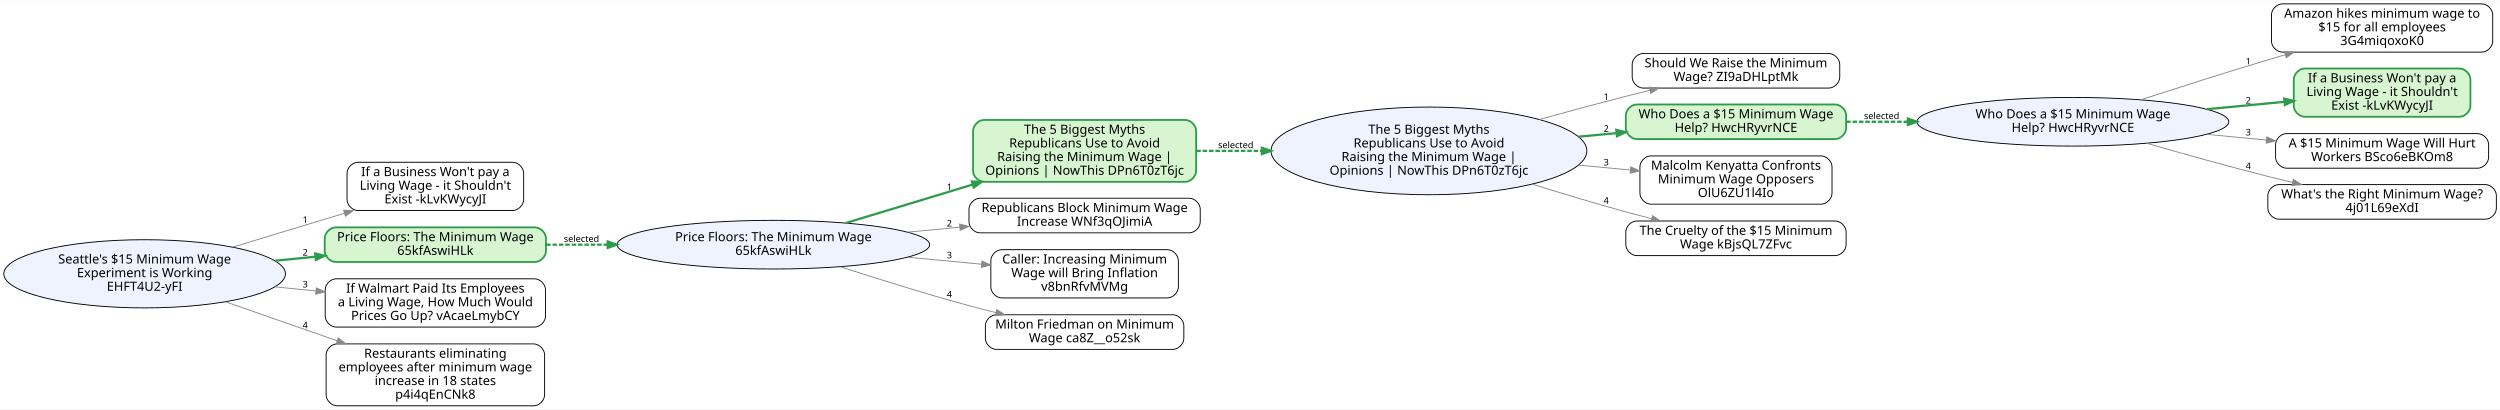
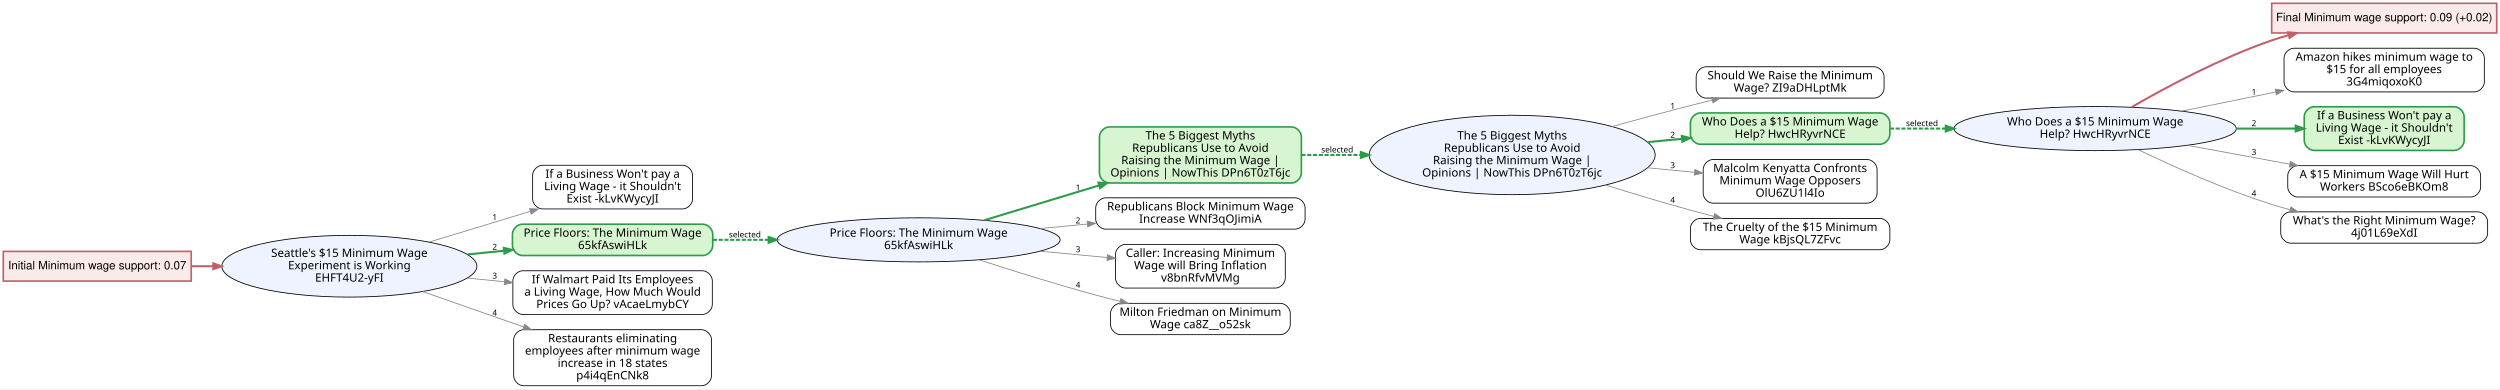
- <svg xmlns="http://www.w3.org/2000/svg" width="2746pt" height="450pt" viewBox="0.00 0.00 2746.09 449.50">
-   <g id="graph0" class="graph" transform="scale(1 1) rotate(0) translate(4 445.5)">
-     <polygon fill="white" stroke="transparent" points="-4,4 -4,-445.5 2742.09,-445.5 2742.09,4 -4,4" />
+ <svg xmlns="http://www.w3.org/2000/svg" width="3033pt" height="472pt" viewBox="0.00 0.00 3033.09 472.00">
+   <g id="graph0" class="graph" transform="scale(1 1) rotate(0) translate(4 468)">
+     <polygon fill="white" stroke="transparent" points="-4,4 -4,-468 3029.09,-468 3029.09,4 -4,4" />
    <g id="node1" class="node">
-       <ellipse fill="#eef3ff" stroke="black" cx="154.86" cy="-145" rx="154.71" ry="37.45" />
-       <text text-anchor="middle" x="154.86" y="-156.3" font-family="Times-Roman" font-size="14.00">Seattle's $15 Minimum Wage</text>
-       <text text-anchor="middle" x="154.86" y="-141.3" font-family="Times-Roman" font-size="14.00">Experiment is Working</text>
-       <text text-anchor="middle" x="154.86" y="-126.3" font-family="Times-Roman" font-size="14.00">EHFT4U2-yFI</text>
+       <polygon fill="#fbeaea" stroke="#bf616a" stroke-width="2" points="228,-163 0,-163 0,-127 228,-127 228,-163" />
+       <text text-anchor="middle" x="114" y="-141.3" font-family="Helvetica" font-size="14.00">Initial Minimum wage support: 0.07</text>
+     </g>
+     <g id="node3" class="node">
+       <ellipse fill="#eef3ff" stroke="black" cx="419.86" cy="-145" rx="154.71" ry="37.45" />
+       <text text-anchor="middle" x="419.86" y="-156.3" font-family="Times-Roman" font-size="14.00">Seattle's $15 Minimum Wage</text>
+       <text text-anchor="middle" x="419.86" y="-141.3" font-family="Times-Roman" font-size="14.00">Experiment is Working</text>
+       <text text-anchor="middle" x="419.86" y="-126.3" font-family="Times-Roman" font-size="14.00">EHFT4U2-yFI</text>
+     </g>
+     <g id="edge20" class="edge">
+       <path fill="none" stroke="#bf616a" stroke-width="2.5" d="M228.14,-145C236.85,-145 245.74,-145 254.68,-145" />
+       <polygon fill="#bf616a" stroke="#bf616a" stroke-width="2.5" points="254.79,-148.5 264.79,-145 254.79,-141.5 254.79,-148.5" />
    </g>
    <g id="node2" class="node">
-       <path fill="#ffffff" stroke="black" d="M559.21,-267.5C559.21,-267.5 389.21,-267.5 389.21,-267.5 383.21,-267.5 377.21,-261.5 377.21,-255.5 377.21,-255.5 377.21,-226.5 377.21,-226.5 377.21,-220.5 383.21,-214.5 389.21,-214.5 389.21,-214.5 559.21,-214.5 559.21,-214.5 565.21,-214.5 571.21,-220.5 571.21,-226.5 571.21,-226.5 571.21,-255.5 571.21,-255.5 571.21,-261.5 565.21,-267.5 559.21,-267.5" />
-       <text text-anchor="middle" x="474.21" y="-252.3" font-family="Times-Roman" font-size="14.00">If a Business Won't pay a</text>
-       <text text-anchor="middle" x="474.21" y="-237.3" font-family="Times-Roman" font-size="14.00">Living Wage - it Shouldn't</text>
-       <text text-anchor="middle" x="474.21" y="-222.3" font-family="Times-Roman" font-size="14.00">Exist -kLvKWycyJI</text>
+       <polygon fill="#fbeaea" stroke="#bf616a" stroke-width="2" points="3025.09,-464 2752.09,-464 2752.09,-428 3025.09,-428 3025.09,-464" />
+       <text text-anchor="middle" x="2888.59" y="-442.3" font-family="Helvetica" font-size="14.00">Final Minimum wage support: 0.09 (+0.02)</text>
+     </g>
+     <g id="node4" class="node">
+       <path fill="#ffffff" stroke="black" d="M824.21,-267.5C824.21,-267.5 654.21,-267.5 654.21,-267.5 648.21,-267.5 642.21,-261.5 642.21,-255.5 642.21,-255.5 642.21,-226.5 642.21,-226.5 642.21,-220.5 648.21,-214.5 654.21,-214.5 654.21,-214.5 824.21,-214.5 824.21,-214.5 830.21,-214.5 836.21,-220.5 836.21,-226.5 836.21,-226.5 836.21,-255.5 836.21,-255.5 836.21,-261.5 830.21,-267.5 824.21,-267.5" />
+       <text text-anchor="middle" x="739.21" y="-252.3" font-family="Times-Roman" font-size="14.00">If a Business Won't pay a</text>
+       <text text-anchor="middle" x="739.21" y="-237.3" font-family="Times-Roman" font-size="14.00">Living Wage - it Shouldn't</text>
+       <text text-anchor="middle" x="739.21" y="-222.3" font-family="Times-Roman" font-size="14.00">Exist -kLvKWycyJI</text>
    </g>
    <g id="edge1" class="edge">
-       <path fill="none" stroke="#888888" d="M251.95,-174.4C283.98,-184.18 319.88,-195.09 352.71,-205 359.68,-207.1 366.88,-209.27 374.13,-211.45" />
-       <polygon fill="#888888" stroke="#888888" points="373.45,-214.9 384.03,-214.42 375.46,-208.19 373.45,-214.9" />
-       <text text-anchor="middle" x="331.21" y="-201" font-family="Times-Roman" font-size="10.00">1</text>
-     </g>
-     <g id="node3" class="node">
-       <path fill="#d7f5d0" stroke="#2d9c4a" stroke-width="2" d="M583.71,-196C583.71,-196 364.71,-196 364.71,-196 358.71,-196 352.71,-190 352.71,-184 352.71,-184 352.71,-170 352.71,-170 352.71,-164 358.71,-158 364.71,-158 364.71,-158 583.71,-158 583.71,-158 589.71,-158 595.71,-164 595.71,-170 595.71,-170 595.71,-184 595.71,-184 595.71,-190 589.71,-196 583.71,-196" />
-       <text text-anchor="middle" x="474.21" y="-180.8" font-family="Times-Roman" font-size="14.00">Price Floors: The Minimum Wage</text>
-       <text text-anchor="middle" x="474.21" y="-165.8" font-family="Times-Roman" font-size="14.00">65kfAswiHLk</text>
+       <path fill="none" stroke="#888888" d="M516.95,-174.4C548.98,-184.18 584.88,-195.09 617.71,-205 624.68,-207.1 631.88,-209.27 639.13,-211.45" />
+       <polygon fill="#888888" stroke="#888888" points="638.45,-214.9 649.03,-214.42 640.46,-208.19 638.45,-214.9" />
+       <text text-anchor="middle" x="596.21" y="-201" font-family="Times-Roman" font-size="10.00">1</text>
+     </g>
+     <g id="node5" class="node">
+       <path fill="#d7f5d0" stroke="#2d9c4a" stroke-width="2" d="M848.71,-196C848.71,-196 629.71,-196 629.71,-196 623.71,-196 617.71,-190 617.71,-184 617.71,-184 617.71,-170 617.71,-170 617.71,-164 623.71,-158 629.71,-158 629.71,-158 848.71,-158 848.71,-158 854.71,-158 860.71,-164 860.71,-170 860.71,-170 860.71,-184 860.71,-184 860.71,-190 854.71,-196 848.71,-196" />
+       <text text-anchor="middle" x="739.21" y="-180.8" font-family="Times-Roman" font-size="14.00">Price Floors: The Minimum Wage</text>
+       <text text-anchor="middle" x="739.21" y="-165.8" font-family="Times-Roman" font-size="14.00">65kfAswiHLk</text>
    </g>
    <g id="edge2" class="edge">
-       <path fill="none" stroke="#2d9c4a" stroke-width="2.5" d="M298.29,-159.36C313.02,-160.85 327.93,-162.35 342.52,-163.82" />
-       <polygon fill="#2d9c4a" stroke="#2d9c4a" stroke-width="2.5" points="342.26,-167.31 352.56,-164.83 342.97,-160.35 342.26,-167.31" />
-       <text text-anchor="middle" x="331.21" y="-165" font-family="Times-Roman" font-size="10.00">2</text>
-     </g>
-     <g id="node4" class="node">
-       <path fill="#ffffff" stroke="black" d="M583.21,-139.5C583.21,-139.5 365.21,-139.5 365.21,-139.5 359.21,-139.5 353.21,-133.5 353.21,-127.5 353.21,-127.5 353.21,-98.5 353.21,-98.5 353.21,-92.5 359.21,-86.5 365.21,-86.5 365.21,-86.5 583.21,-86.5 583.21,-86.5 589.21,-86.5 595.21,-92.5 595.21,-98.5 595.21,-98.5 595.21,-127.5 595.21,-127.5 595.21,-133.5 589.21,-139.5 583.21,-139.5" />
-       <text text-anchor="middle" x="474.21" y="-124.3" font-family="Times-Roman" font-size="14.00">If Walmart Paid Its Employees</text>
-       <text text-anchor="middle" x="474.21" y="-109.3" font-family="Times-Roman" font-size="14.00">a Living Wage, How Much Would</text>
-       <text text-anchor="middle" x="474.21" y="-94.3" font-family="Times-Roman" font-size="14.00">Prices Go Up? vAcaeLmybCY</text>
+       <path fill="none" stroke="#2d9c4a" stroke-width="2.5" d="M563.29,-159.36C578.02,-160.85 592.93,-162.35 607.52,-163.82" />
+       <polygon fill="#2d9c4a" stroke="#2d9c4a" stroke-width="2.5" points="607.26,-167.31 617.56,-164.83 607.97,-160.35 607.26,-167.31" />
+       <text text-anchor="middle" x="596.21" y="-165" font-family="Times-Roman" font-size="10.00">2</text>
+     </g>
+     <g id="node6" class="node">
+       <path fill="#ffffff" stroke="black" d="M848.21,-139.5C848.21,-139.5 630.21,-139.5 630.21,-139.5 624.21,-139.5 618.21,-133.5 618.21,-127.5 618.21,-127.5 618.21,-98.5 618.21,-98.5 618.21,-92.5 624.21,-86.5 630.21,-86.5 630.21,-86.5 848.21,-86.5 848.21,-86.5 854.21,-86.5 860.21,-92.5 860.21,-98.5 860.21,-98.5 860.21,-127.5 860.21,-127.5 860.21,-133.5 854.21,-139.5 848.21,-139.5" />
+       <text text-anchor="middle" x="739.21" y="-124.3" font-family="Times-Roman" font-size="14.00">If Walmart Paid Its Employees</text>
+       <text text-anchor="middle" x="739.21" y="-109.3" font-family="Times-Roman" font-size="14.00">a Living Wage, How Much Would</text>
+       <text text-anchor="middle" x="739.21" y="-94.3" font-family="Times-Roman" font-size="14.00">Prices Go Up? vAcaeLmybCY</text>
    </g>
    <g id="edge3" class="edge">
-       <path fill="none" stroke="#888888" d="M298.29,-130.64C313.15,-129.14 328.2,-127.62 342.92,-126.14" />
-       <polygon fill="#888888" stroke="#888888" points="343.45,-129.6 353.05,-125.12 342.75,-122.64 343.45,-129.6" />
-       <text text-anchor="middle" x="331.21" y="-130" font-family="Times-Roman" font-size="10.00">3</text>
-     </g>
-     <g id="node5" class="node">
-       <path fill="#ffffff" stroke="black" d="M582.21,-68C582.21,-68 366.21,-68 366.21,-68 360.21,-68 354.21,-62 354.21,-56 354.21,-56 354.21,-12 354.21,-12 354.21,-6 360.21,0 366.21,0 366.21,0 582.21,0 582.21,0 588.21,0 594.21,-6 594.21,-12 594.21,-12 594.21,-56 594.21,-56 594.21,-62 588.21,-68 582.21,-68" />
-       <text text-anchor="middle" x="474.21" y="-52.8" font-family="Times-Roman" font-size="14.00">Restaurants eliminating</text>
-       <text text-anchor="middle" x="474.21" y="-37.8" font-family="Times-Roman" font-size="14.00">employees after minimum wage</text>
-       <text text-anchor="middle" x="474.21" y="-22.8" font-family="Times-Roman" font-size="14.00">increase in 18 states</text>
-       <text text-anchor="middle" x="474.21" y="-7.8" font-family="Times-Roman" font-size="14.00">p4i4qEnCNk8</text>
+       <path fill="none" stroke="#888888" d="M563.29,-130.64C578.15,-129.14 593.2,-127.62 607.92,-126.14" />
+       <polygon fill="#888888" stroke="#888888" points="608.45,-129.6 618.05,-125.12 607.75,-122.64 608.45,-129.6" />
+       <text text-anchor="middle" x="596.21" y="-130" font-family="Times-Roman" font-size="10.00">3</text>
+     </g>
+     <g id="node7" class="node">
+       <path fill="#ffffff" stroke="black" d="M847.21,-68C847.21,-68 631.21,-68 631.21,-68 625.21,-68 619.21,-62 619.21,-56 619.21,-56 619.21,-12 619.21,-12 619.21,-6 625.21,0 631.21,0 631.21,0 847.21,0 847.21,0 853.21,0 859.21,-6 859.21,-12 859.21,-12 859.21,-56 859.21,-56 859.21,-62 853.21,-68 847.21,-68" />
+       <text text-anchor="middle" x="739.21" y="-52.8" font-family="Times-Roman" font-size="14.00">Restaurants eliminating</text>
+       <text text-anchor="middle" x="739.21" y="-37.8" font-family="Times-Roman" font-size="14.00">employees after minimum wage</text>
+       <text text-anchor="middle" x="739.21" y="-22.8" font-family="Times-Roman" font-size="14.00">increase in 18 states</text>
+       <text text-anchor="middle" x="739.21" y="-7.8" font-family="Times-Roman" font-size="14.00">p4i4qEnCNk8</text>
    </g>
    <g id="edge4" class="edge">
-       <path fill="none" stroke="#888888" d="M243.84,-114.23C281.79,-100.95 326.53,-85.3 366.37,-71.37" />
-       <polygon fill="#888888" stroke="#888888" points="367.57,-74.66 375.85,-68.05 365.26,-68.05 367.57,-74.66" />
-       <text text-anchor="middle" x="331.21" y="-85" font-family="Times-Roman" font-size="10.00">4</text>
-     </g>
-     <g id="node6" class="node">
-       <ellipse fill="#eef3ff" stroke="black" cx="845.54" cy="-177" rx="171.65" ry="26.74" />
-       <text text-anchor="middle" x="845.54" y="-180.8" font-family="Times-Roman" font-size="14.00">Price Floors: The Minimum Wage</text>
-       <text text-anchor="middle" x="845.54" y="-165.8" font-family="Times-Roman" font-size="14.00">65kfAswiHLk</text>
+       <path fill="none" stroke="#888888" d="M508.84,-114.23C546.79,-100.95 591.53,-85.3 631.37,-71.37" />
+       <polygon fill="#888888" stroke="#888888" points="632.57,-74.66 640.85,-68.05 630.26,-68.05 632.57,-74.66" />
+       <text text-anchor="middle" x="596.21" y="-85" font-family="Times-Roman" font-size="10.00">4</text>
+     </g>
+     <g id="node8" class="node">
+       <ellipse fill="#eef3ff" stroke="black" cx="1110.54" cy="-177" rx="171.65" ry="26.74" />
+       <text text-anchor="middle" x="1110.54" y="-180.8" font-family="Times-Roman" font-size="14.00">Price Floors: The Minimum Wage</text>
+       <text text-anchor="middle" x="1110.54" y="-165.8" font-family="Times-Roman" font-size="14.00">65kfAswiHLk</text>
    </g>
    <g id="edge17" class="edge">
-       <path fill="none" stroke="#2d9c4a" stroke-width="2.5" stroke-dasharray="5,2" d="M595.89,-177C617.52,-177 640.49,-177 663.38,-177" />
-       <polygon fill="#2d9c4a" stroke="#2d9c4a" stroke-width="2.5" points="663.54,-180.5 673.54,-177 663.54,-173.5 663.54,-180.5" />
-       <text text-anchor="middle" x="634.71" y="-180" font-family="Times-Roman" font-size="10.00">selected</text>
-     </g>
-     <g id="node7" class="node">
-       <path fill="#d7f5d0" stroke="#2d9c4a" stroke-width="2" d="M1297.87,-314C1297.87,-314 1076.87,-314 1076.87,-314 1070.87,-314 1064.87,-308 1064.87,-302 1064.87,-302 1064.87,-258 1064.87,-258 1064.87,-252 1070.87,-246 1076.87,-246 1076.87,-246 1297.87,-246 1297.87,-246 1303.87,-246 1309.87,-252 1309.87,-258 1309.87,-258 1309.87,-302 1309.87,-302 1309.87,-308 1303.87,-314 1297.87,-314" />
-       <text text-anchor="middle" x="1187.37" y="-298.8" font-family="Times-Roman" font-size="14.00">The 5 Biggest Myths</text>
-       <text text-anchor="middle" x="1187.37" y="-283.8" font-family="Times-Roman" font-size="14.00">Republicans Use to Avoid</text>
-       <text text-anchor="middle" x="1187.37" y="-268.8" font-family="Times-Roman" font-size="14.00">Raising the Minimum Wage |</text>
-       <text text-anchor="middle" x="1187.37" y="-253.8" font-family="Times-Roman" font-size="14.00">Opinions | NowThis DPn6T0zT6jc</text>
+       <path fill="none" stroke="#2d9c4a" stroke-width="2.5" stroke-dasharray="5,2" d="M860.89,-177C882.52,-177 905.49,-177 928.38,-177" />
+       <polygon fill="#2d9c4a" stroke="#2d9c4a" stroke-width="2.5" points="928.54,-180.5 938.54,-177 928.54,-173.5 928.54,-180.5" />
+       <text text-anchor="middle" x="899.71" y="-180" font-family="Times-Roman" font-size="10.00">selected</text>
+     </g>
+     <g id="node9" class="node">
+       <path fill="#d7f5d0" stroke="#2d9c4a" stroke-width="2" d="M1562.87,-314C1562.87,-314 1341.87,-314 1341.87,-314 1335.87,-314 1329.87,-308 1329.87,-302 1329.87,-302 1329.87,-258 1329.87,-258 1329.87,-252 1335.87,-246 1341.87,-246 1341.87,-246 1562.87,-246 1562.87,-246 1568.87,-246 1574.87,-252 1574.87,-258 1574.87,-258 1574.87,-302 1574.87,-302 1574.87,-308 1568.87,-314 1562.87,-314" />
+       <text text-anchor="middle" x="1452.37" y="-298.8" font-family="Times-Roman" font-size="14.00">The 5 Biggest Myths</text>
+       <text text-anchor="middle" x="1452.37" y="-283.8" font-family="Times-Roman" font-size="14.00">Republicans Use to Avoid</text>
+       <text text-anchor="middle" x="1452.37" y="-268.8" font-family="Times-Roman" font-size="14.00">Raising the Minimum Wage |</text>
+       <text text-anchor="middle" x="1452.37" y="-253.8" font-family="Times-Roman" font-size="14.00">Opinions | NowThis DPn6T0zT6jc</text>
    </g>
    <g id="edge5" class="edge">
-       <path fill="none" stroke="#2d9c4a" stroke-width="2.5" d="M925.36,-200.89C966.63,-213.4 1018.1,-229 1064.39,-243.03" />
-       <polygon fill="#2d9c4a" stroke="#2d9c4a" stroke-width="2.5" points="1063.6,-246.45 1074.18,-246 1065.63,-239.75 1063.6,-246.45" />
-       <text text-anchor="middle" x="1038.87" y="-237" font-family="Times-Roman" font-size="10.00">1</text>
-     </g>
-     <g id="node8" class="node">
-       <path fill="#ffffff" stroke="black" d="M1302.37,-228C1302.37,-228 1072.37,-228 1072.37,-228 1066.37,-228 1060.37,-222 1060.37,-216 1060.37,-216 1060.37,-202 1060.37,-202 1060.37,-196 1066.37,-190 1072.37,-190 1072.37,-190 1302.37,-190 1302.37,-190 1308.37,-190 1314.37,-196 1314.37,-202 1314.37,-202 1314.37,-216 1314.37,-216 1314.37,-222 1308.37,-228 1302.37,-228" />
-       <text text-anchor="middle" x="1187.37" y="-212.8" font-family="Times-Roman" font-size="14.00">Republicans Block Minimum Wage</text>
-       <text text-anchor="middle" x="1187.37" y="-197.8" font-family="Times-Roman" font-size="14.00">Increase WNf3qOJimiA</text>
+       <path fill="none" stroke="#2d9c4a" stroke-width="2.5" d="M1190.36,-200.89C1231.63,-213.4 1283.1,-229 1329.39,-243.03" />
+       <polygon fill="#2d9c4a" stroke="#2d9c4a" stroke-width="2.5" points="1328.6,-246.45 1339.18,-246 1330.63,-239.75 1328.6,-246.45" />
+       <text text-anchor="middle" x="1303.87" y="-237" font-family="Times-Roman" font-size="10.00">1</text>
+     </g>
+     <g id="node10" class="node">
+       <path fill="#ffffff" stroke="black" d="M1567.37,-228C1567.37,-228 1337.37,-228 1337.37,-228 1331.37,-228 1325.37,-222 1325.37,-216 1325.37,-216 1325.37,-202 1325.37,-202 1325.37,-196 1331.37,-190 1337.37,-190 1337.37,-190 1567.37,-190 1567.37,-190 1573.37,-190 1579.37,-196 1579.37,-202 1579.37,-202 1579.37,-216 1579.37,-216 1579.37,-222 1573.37,-228 1567.37,-228" />
+       <text text-anchor="middle" x="1452.37" y="-212.8" font-family="Times-Roman" font-size="14.00">Republicans Block Minimum Wage</text>
+       <text text-anchor="middle" x="1452.37" y="-197.8" font-family="Times-Roman" font-size="14.00">Increase WNf3qOJimiA</text>
    </g>
    <g id="edge6" class="edge">
-       <path fill="none" stroke="#888888" d="M993.12,-190.8C1012.08,-192.59 1031.43,-194.41 1050.21,-196.18" />
-       <polygon fill="#888888" stroke="#888888" points="1049.99,-199.67 1060.28,-197.13 1050.65,-192.7 1049.99,-199.67" />
-       <text text-anchor="middle" x="1038.87" y="-197" font-family="Times-Roman" font-size="10.00">2</text>
-     </g>
-     <g id="node9" class="node">
-       <path fill="#ffffff" stroke="black" d="M1278.37,-171.5C1278.37,-171.5 1096.37,-171.5 1096.37,-171.5 1090.37,-171.5 1084.37,-165.5 1084.37,-159.5 1084.37,-159.5 1084.37,-130.5 1084.37,-130.5 1084.37,-124.5 1090.37,-118.5 1096.37,-118.5 1096.37,-118.5 1278.37,-118.5 1278.37,-118.5 1284.37,-118.5 1290.37,-124.5 1290.37,-130.5 1290.37,-130.5 1290.37,-159.5 1290.37,-159.5 1290.37,-165.5 1284.37,-171.5 1278.37,-171.5" />
-       <text text-anchor="middle" x="1187.37" y="-156.3" font-family="Times-Roman" font-size="14.00">Caller: Increasing Minimum</text>
-       <text text-anchor="middle" x="1187.37" y="-141.3" font-family="Times-Roman" font-size="14.00">Wage will Bring Inflation</text>
-       <text text-anchor="middle" x="1187.37" y="-126.3" font-family="Times-Roman" font-size="14.00">v8bnRfvMVMg</text>
+       <path fill="none" stroke="#888888" d="M1258.12,-190.8C1277.08,-192.59 1296.43,-194.41 1315.21,-196.18" />
+       <polygon fill="#888888" stroke="#888888" points="1314.99,-199.67 1325.28,-197.13 1315.65,-192.7 1314.99,-199.67" />
+       <text text-anchor="middle" x="1303.87" y="-197" font-family="Times-Roman" font-size="10.00">2</text>
+     </g>
+     <g id="node11" class="node">
+       <path fill="#ffffff" stroke="black" d="M1543.37,-171.5C1543.37,-171.5 1361.37,-171.5 1361.37,-171.5 1355.37,-171.5 1349.37,-165.5 1349.37,-159.5 1349.37,-159.5 1349.37,-130.5 1349.37,-130.5 1349.37,-124.5 1355.37,-118.5 1361.37,-118.5 1361.37,-118.5 1543.37,-118.5 1543.37,-118.5 1549.37,-118.5 1555.37,-124.5 1555.37,-130.5 1555.37,-130.5 1555.37,-159.5 1555.37,-159.5 1555.37,-165.5 1549.37,-171.5 1543.37,-171.5" />
+       <text text-anchor="middle" x="1452.37" y="-156.3" font-family="Times-Roman" font-size="14.00">Caller: Increasing Minimum</text>
+       <text text-anchor="middle" x="1452.37" y="-141.3" font-family="Times-Roman" font-size="14.00">Wage will Bring Inflation</text>
+       <text text-anchor="middle" x="1452.37" y="-126.3" font-family="Times-Roman" font-size="14.00">v8bnRfvMVMg</text>
    </g>
    <g id="edge7" class="edge">
-       <path fill="none" stroke="#888888" d="M993.12,-163.2C1020.24,-160.64 1048.17,-158.01 1074.07,-155.57" />
-       <polygon fill="#888888" stroke="#888888" points="1074.64,-159.04 1084.27,-154.61 1073.98,-152.07 1074.64,-159.04" />
-       <text text-anchor="middle" x="1038.87" y="-162" font-family="Times-Roman" font-size="10.00">3</text>
-     </g>
-     <g id="node10" class="node">
-       <path fill="#ffffff" stroke="black" d="M1284.37,-100C1284.37,-100 1090.37,-100 1090.37,-100 1084.37,-100 1078.37,-94 1078.37,-88 1078.37,-88 1078.37,-74 1078.37,-74 1078.37,-68 1084.37,-62 1090.37,-62 1090.37,-62 1284.37,-62 1284.37,-62 1290.37,-62 1296.37,-68 1296.37,-74 1296.37,-74 1296.37,-88 1296.37,-88 1296.37,-94 1290.37,-100 1284.37,-100" />
-       <text text-anchor="middle" x="1187.37" y="-84.8" font-family="Times-Roman" font-size="14.00">Milton Friedman on Minimum</text>
-       <text text-anchor="middle" x="1187.37" y="-69.8" font-family="Times-Roman" font-size="14.00">Wage ca8Z__o52sk</text>
+       <path fill="none" stroke="#888888" d="M1258.12,-163.2C1285.24,-160.64 1313.17,-158.01 1339.07,-155.57" />
+       <polygon fill="#888888" stroke="#888888" points="1339.64,-159.04 1349.27,-154.61 1338.98,-152.07 1339.64,-159.04" />
+       <text text-anchor="middle" x="1303.87" y="-162" font-family="Times-Roman" font-size="10.00">3</text>
+     </g>
+     <g id="node12" class="node">
+       <path fill="#ffffff" stroke="black" d="M1549.37,-100C1549.37,-100 1355.37,-100 1355.37,-100 1349.37,-100 1343.37,-94 1343.37,-88 1343.37,-88 1343.37,-74 1343.37,-74 1343.37,-68 1349.37,-62 1355.37,-62 1355.37,-62 1549.37,-62 1549.37,-62 1555.37,-62 1561.37,-68 1561.37,-74 1561.37,-74 1561.37,-88 1561.37,-88 1561.37,-94 1555.37,-100 1549.37,-100" />
+       <text text-anchor="middle" x="1452.37" y="-84.8" font-family="Times-Roman" font-size="14.00">Milton Friedman on Minimum</text>
+       <text text-anchor="middle" x="1452.37" y="-69.8" font-family="Times-Roman" font-size="14.00">Wage ca8Z__o52sk</text>
    </g>
    <g id="edge8" class="edge">
-       <path fill="none" stroke="#888888" d="M919.36,-152.64C960.52,-139.27 1013.06,-122.83 1060.37,-110 1069.87,-107.42 1079.82,-104.87 1089.78,-102.42" />
-       <polygon fill="#888888" stroke="#888888" points="1090.84,-105.77 1099.73,-100.01 1089.18,-98.97 1090.84,-105.77" />
-       <text text-anchor="middle" x="1038.87" y="-119" font-family="Times-Roman" font-size="10.00">4</text>
-     </g>
-     <g id="node11" class="node">
-       <ellipse fill="#eef3ff" stroke="black" cx="1565.61" cy="-280" rx="173.48" ry="48.17" />
-       <text text-anchor="middle" x="1565.61" y="-298.8" font-family="Times-Roman" font-size="14.00">The 5 Biggest Myths</text>
-       <text text-anchor="middle" x="1565.61" y="-283.8" font-family="Times-Roman" font-size="14.00">Republicans Use to Avoid</text>
-       <text text-anchor="middle" x="1565.61" y="-268.8" font-family="Times-Roman" font-size="14.00">Raising the Minimum Wage |</text>
-       <text text-anchor="middle" x="1565.61" y="-253.8" font-family="Times-Roman" font-size="14.00">Opinions | NowThis DPn6T0zT6jc</text>
+       <path fill="none" stroke="#888888" d="M1184.36,-152.64C1225.52,-139.27 1278.06,-122.83 1325.37,-110 1334.87,-107.42 1344.82,-104.87 1354.78,-102.42" />
+       <polygon fill="#888888" stroke="#888888" points="1355.84,-105.77 1364.73,-100.01 1354.18,-98.97 1355.84,-105.77" />
+       <text text-anchor="middle" x="1303.87" y="-119" font-family="Times-Roman" font-size="10.00">4</text>
+     </g>
+     <g id="node13" class="node">
+       <ellipse fill="#eef3ff" stroke="black" cx="1830.61" cy="-280" rx="173.48" ry="48.17" />
+       <text text-anchor="middle" x="1830.61" y="-298.8" font-family="Times-Roman" font-size="14.00">The 5 Biggest Myths</text>
+       <text text-anchor="middle" x="1830.61" y="-283.8" font-family="Times-Roman" font-size="14.00">Republicans Use to Avoid</text>
+       <text text-anchor="middle" x="1830.61" y="-268.8" font-family="Times-Roman" font-size="14.00">Raising the Minimum Wage |</text>
+       <text text-anchor="middle" x="1830.61" y="-253.8" font-family="Times-Roman" font-size="14.00">Opinions | NowThis DPn6T0zT6jc</text>
    </g>
    <g id="edge18" class="edge">
-       <path fill="none" stroke="#2d9c4a" stroke-width="2.5" stroke-dasharray="5,2" d="M1310,-280C1333.02,-280 1357.57,-280 1381.99,-280" />
-       <polygon fill="#2d9c4a" stroke="#2d9c4a" stroke-width="2.5" points="1382.07,-283.5 1392.07,-280 1382.07,-276.5 1382.07,-283.5" />
-       <text text-anchor="middle" x="1353.37" y="-283" font-family="Times-Roman" font-size="10.00">selected</text>
-     </g>
-     <g id="node12" class="node">
-       <path fill="#ffffff" stroke="black" d="M2004.85,-387C2004.85,-387 1800.85,-387 1800.85,-387 1794.85,-387 1788.85,-381 1788.85,-375 1788.85,-375 1788.85,-361 1788.85,-361 1788.85,-355 1794.85,-349 1800.85,-349 1800.85,-349 2004.85,-349 2004.85,-349 2010.85,-349 2016.85,-355 2016.85,-361 2016.85,-361 2016.85,-375 2016.85,-375 2016.85,-381 2010.85,-387 2004.85,-387" />
-       <text text-anchor="middle" x="1902.85" y="-371.8" font-family="Times-Roman" font-size="14.00">Should We Raise the Minimum</text>
-       <text text-anchor="middle" x="1902.85" y="-356.8" font-family="Times-Roman" font-size="14.00">Wage? ZI9aDHLptMk</text>
+       <path fill="none" stroke="#2d9c4a" stroke-width="2.5" stroke-dasharray="5,2" d="M1575,-280C1598.02,-280 1622.57,-280 1646.99,-280" />
+       <polygon fill="#2d9c4a" stroke="#2d9c4a" stroke-width="2.5" points="1647.07,-283.5 1657.07,-280 1647.07,-276.5 1647.07,-283.5" />
+       <text text-anchor="middle" x="1618.37" y="-283" font-family="Times-Roman" font-size="10.00">selected</text>
+     </g>
+     <g id="node14" class="node">
+       <path fill="#ffffff" stroke="black" d="M2269.85,-387C2269.85,-387 2065.85,-387 2065.85,-387 2059.85,-387 2053.85,-381 2053.85,-375 2053.85,-375 2053.85,-361 2053.85,-361 2053.85,-355 2059.85,-349 2065.85,-349 2065.85,-349 2269.85,-349 2269.85,-349 2275.85,-349 2281.85,-355 2281.85,-361 2281.85,-361 2281.85,-375 2281.85,-375 2281.85,-381 2275.85,-387 2269.85,-387" />
+       <text text-anchor="middle" x="2167.85" y="-371.8" font-family="Times-Roman" font-size="14.00">Should We Raise the Minimum</text>
+       <text text-anchor="middle" x="2167.85" y="-356.8" font-family="Times-Roman" font-size="14.00">Wage? ZI9aDHLptMk</text>
    </g>
    <g id="edge9" class="edge">
-       <path fill="none" stroke="#888888" d="M1686.75,-314.47C1717.67,-323.07 1750.94,-332.09 1781.85,-340 1790.45,-342.2 1799.41,-344.42 1808.4,-346.6" />
-       <polygon fill="#888888" stroke="#888888" points="1807.6,-350.01 1818.14,-348.95 1809.24,-343.21 1807.6,-350.01" />
-       <text text-anchor="middle" x="1760.35" y="-336" font-family="Times-Roman" font-size="10.00">1</text>
-     </g>
-     <g id="node13" class="node">
-       <path fill="#d7f5d0" stroke="#2d9c4a" stroke-width="2" d="M2011.85,-331C2011.85,-331 1793.85,-331 1793.85,-331 1787.85,-331 1781.85,-325 1781.85,-319 1781.85,-319 1781.85,-305 1781.85,-305 1781.85,-299 1787.85,-293 1793.85,-293 1793.85,-293 2011.85,-293 2011.85,-293 2017.85,-293 2023.85,-299 2023.85,-305 2023.85,-305 2023.85,-319 2023.85,-319 2023.85,-325 2017.85,-331 2011.85,-331" />
-       <text text-anchor="middle" x="1902.85" y="-315.8" font-family="Times-Roman" font-size="14.00">Who Does a $15 Minimum Wage</text>
-       <text text-anchor="middle" x="1902.85" y="-300.8" font-family="Times-Roman" font-size="14.00">Help? HwcHRyvrNCE</text>
+       <path fill="none" stroke="#888888" d="M1951.75,-314.47C1982.67,-323.07 2015.94,-332.09 2046.85,-340 2055.45,-342.2 2064.41,-344.42 2073.4,-346.6" />
+       <polygon fill="#888888" stroke="#888888" points="2072.6,-350.01 2083.14,-348.95 2074.24,-343.21 2072.6,-350.01" />
+       <text text-anchor="middle" x="2025.35" y="-336" font-family="Times-Roman" font-size="10.00">1</text>
+     </g>
+     <g id="node15" class="node">
+       <path fill="#d7f5d0" stroke="#2d9c4a" stroke-width="2" d="M2276.85,-331C2276.85,-331 2058.85,-331 2058.85,-331 2052.85,-331 2046.85,-325 2046.85,-319 2046.85,-319 2046.85,-305 2046.85,-305 2046.85,-299 2052.85,-293 2058.85,-293 2058.85,-293 2276.85,-293 2276.85,-293 2282.85,-293 2288.85,-299 2288.85,-305 2288.85,-305 2288.85,-319 2288.85,-319 2288.85,-325 2282.85,-331 2276.85,-331" />
+       <text text-anchor="middle" x="2167.85" y="-315.8" font-family="Times-Roman" font-size="14.00">Who Does a $15 Minimum Wage</text>
+       <text text-anchor="middle" x="2167.85" y="-300.8" font-family="Times-Roman" font-size="14.00">Help? HwcHRyvrNCE</text>
    </g>
    <g id="edge10" class="edge">
-       <path fill="none" stroke="#2d9c4a" stroke-width="2.5" d="M1729.81,-295.58C1743.74,-296.91 1757.72,-298.24 1771.34,-299.54" />
-       <polygon fill="#2d9c4a" stroke="#2d9c4a" stroke-width="2.5" points="1771.41,-303.06 1781.69,-300.53 1772.07,-296.1 1771.41,-303.06" />
-       <text text-anchor="middle" x="1760.35" y="-301" font-family="Times-Roman" font-size="10.00">2</text>
-     </g>
-     <g id="node14" class="node">
-       <path fill="#ffffff" stroke="black" d="M1996.35,-274.5C1996.35,-274.5 1809.35,-274.5 1809.35,-274.5 1803.35,-274.5 1797.35,-268.5 1797.35,-262.5 1797.35,-262.5 1797.35,-233.5 1797.35,-233.5 1797.35,-227.5 1803.35,-221.5 1809.35,-221.5 1809.35,-221.5 1996.35,-221.5 1996.35,-221.5 2002.35,-221.5 2008.35,-227.5 2008.35,-233.5 2008.35,-233.5 2008.35,-262.5 2008.35,-262.5 2008.35,-268.5 2002.35,-274.5 1996.35,-274.5" />
-       <text text-anchor="middle" x="1902.85" y="-259.3" font-family="Times-Roman" font-size="14.00">Malcolm Kenyatta Confronts</text>
-       <text text-anchor="middle" x="1902.85" y="-244.3" font-family="Times-Roman" font-size="14.00">Minimum Wage Opposers</text>
-       <text text-anchor="middle" x="1902.85" y="-229.3" font-family="Times-Roman" font-size="14.00">OlU6ZU1l4Io</text>
+       <path fill="none" stroke="#2d9c4a" stroke-width="2.5" d="M1994.81,-295.58C2008.74,-296.91 2022.72,-298.24 2036.34,-299.54" />
+       <polygon fill="#2d9c4a" stroke="#2d9c4a" stroke-width="2.5" points="2036.41,-303.06 2046.69,-300.53 2037.07,-296.1 2036.41,-303.06" />
+       <text text-anchor="middle" x="2025.35" y="-301" font-family="Times-Roman" font-size="10.00">2</text>
+     </g>
+     <g id="node16" class="node">
+       <path fill="#ffffff" stroke="black" d="M2261.35,-274.5C2261.35,-274.5 2074.35,-274.5 2074.35,-274.5 2068.35,-274.5 2062.35,-268.5 2062.35,-262.5 2062.35,-262.5 2062.35,-233.5 2062.35,-233.5 2062.35,-227.5 2068.35,-221.5 2074.35,-221.5 2074.35,-221.5 2261.35,-221.5 2261.35,-221.5 2267.35,-221.5 2273.35,-227.5 2273.35,-233.5 2273.35,-233.5 2273.35,-262.5 2273.35,-262.5 2273.35,-268.5 2267.35,-274.5 2261.35,-274.5" />
+       <text text-anchor="middle" x="2167.85" y="-259.3" font-family="Times-Roman" font-size="14.00">Malcolm Kenyatta Confronts</text>
+       <text text-anchor="middle" x="2167.85" y="-244.3" font-family="Times-Roman" font-size="14.00">Minimum Wage Opposers</text>
+       <text text-anchor="middle" x="2167.85" y="-229.3" font-family="Times-Roman" font-size="14.00">OlU6ZU1l4Io</text>
    </g>
    <g id="edge11" class="edge">
-       <path fill="none" stroke="#888888" d="M1729.81,-264.42C1749.06,-262.58 1768.38,-260.74 1786.77,-258.98" />
-       <polygon fill="#888888" stroke="#888888" points="1787.26,-262.45 1796.88,-258.02 1786.6,-255.49 1787.26,-262.45" />
-       <text text-anchor="middle" x="1760.35" y="-264" font-family="Times-Roman" font-size="10.00">3</text>
-     </g>
-     <g id="node15" class="node">
-       <path fill="#ffffff" stroke="black" d="M2011.85,-203C2011.85,-203 1793.85,-203 1793.85,-203 1787.85,-203 1781.85,-197 1781.85,-191 1781.85,-191 1781.85,-177 1781.85,-177 1781.85,-171 1787.85,-165 1793.85,-165 1793.85,-165 2011.85,-165 2011.85,-165 2017.85,-165 2023.85,-171 2023.85,-177 2023.85,-177 2023.85,-191 2023.85,-191 2023.85,-197 2017.85,-203 2011.85,-203" />
-       <text text-anchor="middle" x="1902.85" y="-187.8" font-family="Times-Roman" font-size="14.00">The Cruelty of the $15 Minimum</text>
-       <text text-anchor="middle" x="1902.85" y="-172.8" font-family="Times-Roman" font-size="14.00">Wage kBjsQL7ZFvc</text>
+       <path fill="none" stroke="#888888" d="M1994.81,-264.42C2014.06,-262.58 2033.38,-260.74 2051.77,-258.98" />
+       <polygon fill="#888888" stroke="#888888" points="2052.26,-262.45 2061.88,-258.02 2051.6,-255.49 2052.26,-262.45" />
+       <text text-anchor="middle" x="2025.35" y="-264" font-family="Times-Roman" font-size="10.00">3</text>
+     </g>
+     <g id="node17" class="node">
+       <path fill="#ffffff" stroke="black" d="M2276.85,-203C2276.85,-203 2058.85,-203 2058.85,-203 2052.85,-203 2046.85,-197 2046.85,-191 2046.85,-191 2046.85,-177 2046.85,-177 2046.85,-171 2052.85,-165 2058.85,-165 2058.85,-165 2276.85,-165 2276.85,-165 2282.85,-165 2288.85,-171 2288.85,-177 2288.85,-177 2288.85,-191 2288.85,-191 2288.85,-197 2282.85,-203 2276.85,-203" />
+       <text text-anchor="middle" x="2167.85" y="-187.8" font-family="Times-Roman" font-size="14.00">The Cruelty of the $15 Minimum</text>
+       <text text-anchor="middle" x="2167.85" y="-172.8" font-family="Times-Roman" font-size="14.00">Wage kBjsQL7ZFvc</text>
    </g>
    <g id="edge12" class="edge">
-       <path fill="none" stroke="#888888" d="M1678.75,-243.59C1711.83,-233.26 1748.18,-222.3 1781.85,-213 1790.97,-210.48 1800.52,-207.97 1810.07,-205.53" />
-       <polygon fill="#888888" stroke="#888888" points="1811.17,-208.87 1820.01,-203.03 1809.46,-202.08 1811.17,-208.87" />
-       <text text-anchor="middle" x="1760.35" y="-222" font-family="Times-Roman" font-size="10.00">4</text>
-     </g>
-     <g id="node16" class="node">
-       <ellipse fill="#eef3ff" stroke="black" cx="2272.97" cy="-312" rx="171.24" ry="26.74" />
-       <text text-anchor="middle" x="2272.97" y="-315.8" font-family="Times-Roman" font-size="14.00">Who Does a $15 Minimum Wage</text>
-       <text text-anchor="middle" x="2272.97" y="-300.8" font-family="Times-Roman" font-size="14.00">Help? HwcHRyvrNCE</text>
+       <path fill="none" stroke="#888888" d="M1943.75,-243.59C1976.83,-233.26 2013.18,-222.3 2046.85,-213 2055.97,-210.48 2065.52,-207.97 2075.07,-205.53" />
+       <polygon fill="#888888" stroke="#888888" points="2076.17,-208.87 2085.01,-203.03 2074.46,-202.08 2076.17,-208.87" />
+       <text text-anchor="middle" x="2025.35" y="-222" font-family="Times-Roman" font-size="10.00">4</text>
+     </g>
+     <g id="node18" class="node">
+       <ellipse fill="#eef3ff" stroke="black" cx="2537.97" cy="-312" rx="171.24" ry="26.74" />
+       <text text-anchor="middle" x="2537.97" y="-315.8" font-family="Times-Roman" font-size="14.00">Who Does a $15 Minimum Wage</text>
+       <text text-anchor="middle" x="2537.97" y="-300.8" font-family="Times-Roman" font-size="14.00">Help? HwcHRyvrNCE</text>
    </g>
    <g id="edge19" class="edge">
-       <path fill="none" stroke="#2d9c4a" stroke-width="2.5" stroke-dasharray="5,2" d="M2023.88,-312C2045.53,-312 2068.54,-312 2091.48,-312" />
-       <polygon fill="#2d9c4a" stroke="#2d9c4a" stroke-width="2.5" points="2091.65,-315.5 2101.65,-312 2091.65,-308.5 2091.65,-315.5" />
-       <text text-anchor="middle" x="2062.85" y="-315" font-family="Times-Roman" font-size="10.00">selected</text>
-     </g>
-     <g id="node17" class="node">
-       <path fill="#ffffff" stroke="black" d="M2722.09,-441.5C2722.09,-441.5 2503.09,-441.5 2503.09,-441.5 2497.09,-441.5 2491.09,-435.5 2491.09,-429.5 2491.09,-429.5 2491.09,-400.5 2491.09,-400.5 2491.09,-394.5 2497.09,-388.5 2503.09,-388.5 2503.09,-388.5 2722.09,-388.5 2722.09,-388.5 2728.09,-388.5 2734.09,-394.5 2734.09,-400.5 2734.09,-400.5 2734.09,-429.5 2734.09,-429.5 2734.09,-435.5 2728.09,-441.5 2722.09,-441.5" />
-       <text text-anchor="middle" x="2612.59" y="-426.3" font-family="Times-Roman" font-size="14.00">Amazon hikes minimum wage to</text>
-       <text text-anchor="middle" x="2612.59" y="-411.3" font-family="Times-Roman" font-size="14.00">$15 for all employees</text>
-       <text text-anchor="middle" x="2612.59" y="-396.3" font-family="Times-Roman" font-size="14.00">3G4miqoxoK0</text>
+       <path fill="none" stroke="#2d9c4a" stroke-width="2.5" stroke-dasharray="5,2" d="M2288.88,-312C2310.53,-312 2333.54,-312 2356.48,-312" />
+       <polygon fill="#2d9c4a" stroke="#2d9c4a" stroke-width="2.5" points="2356.65,-315.5 2366.65,-312 2356.65,-308.5 2356.65,-315.5" />
+       <text text-anchor="middle" x="2327.85" y="-315" font-family="Times-Roman" font-size="10.00">selected</text>
+     </g>
+     <g id="edge21" class="edge">
+       <path fill="none" stroke="#bf616a" stroke-width="2.5" d="M2582.35,-338.15C2624.39,-362.42 2690.62,-397.88 2752.09,-419 2758.79,-421.3 2765.76,-423.44 2772.83,-425.41" />
+       <polygon fill="#bf616a" stroke="#bf616a" stroke-width="2.5" points="2771.97,-428.8 2782.53,-427.99 2773.77,-422.03 2771.97,-428.8" />
+     </g>
+     <g id="node19" class="node">
+       <path fill="#ffffff" stroke="black" d="M2998.09,-409.5C2998.09,-409.5 2779.09,-409.5 2779.09,-409.5 2773.09,-409.5 2767.09,-403.5 2767.09,-397.5 2767.09,-397.5 2767.09,-368.5 2767.09,-368.5 2767.09,-362.5 2773.09,-356.5 2779.09,-356.5 2779.09,-356.5 2998.09,-356.5 2998.09,-356.5 3004.09,-356.5 3010.09,-362.5 3010.09,-368.5 3010.09,-368.5 3010.09,-397.5 3010.09,-397.5 3010.09,-403.5 3004.09,-409.5 2998.09,-409.5" />
+       <text text-anchor="middle" x="2888.59" y="-394.3" font-family="Times-Roman" font-size="14.00">Amazon hikes minimum wage to</text>
+       <text text-anchor="middle" x="2888.59" y="-379.3" font-family="Times-Roman" font-size="14.00">$15 for all employees</text>
+       <text text-anchor="middle" x="2888.59" y="-364.3" font-family="Times-Roman" font-size="14.00">3G4miqoxoK0</text>
    </g>
    <g id="edge13" class="edge">
-       <path fill="none" stroke="#888888" d="M2347.75,-336.24C2388.69,-349.51 2440.59,-366.05 2487.09,-380 2493.37,-381.89 2499.85,-383.8 2506.38,-385.7" />
-       <polygon fill="#888888" stroke="#888888" points="2505.41,-389.07 2515.99,-388.49 2507.36,-382.34 2505.41,-389.07" />
-       <text text-anchor="middle" x="2465.59" y="-375" font-family="Times-Roman" font-size="10.00">1</text>
-     </g>
-     <g id="node18" class="node">
-       <path fill="#d7f5d0" stroke="#2d9c4a" stroke-width="2" d="M2697.59,-370.5C2697.59,-370.5 2527.59,-370.5 2527.59,-370.5 2521.59,-370.5 2515.59,-364.5 2515.59,-358.5 2515.59,-358.5 2515.59,-329.5 2515.59,-329.5 2515.59,-323.5 2521.59,-317.5 2527.59,-317.5 2527.59,-317.5 2697.59,-317.5 2697.59,-317.5 2703.59,-317.5 2709.59,-323.5 2709.59,-329.5 2709.59,-329.5 2709.59,-358.5 2709.59,-358.5 2709.59,-364.5 2703.59,-370.5 2697.59,-370.5" />
-       <text text-anchor="middle" x="2612.59" y="-355.3" font-family="Times-Roman" font-size="14.00">If a Business Won't pay a</text>
-       <text text-anchor="middle" x="2612.59" y="-340.3" font-family="Times-Roman" font-size="14.00">Living Wage - it Shouldn't</text>
-       <text text-anchor="middle" x="2612.59" y="-325.3" font-family="Times-Roman" font-size="14.00">Exist -kLvKWycyJI</text>
+       <path fill="none" stroke="#888888" d="M2643.09,-333.21C2678.82,-340.48 2719.28,-348.72 2756.85,-356.37" />
+       <polygon fill="#888888" stroke="#888888" points="2756.35,-359.84 2766.84,-358.41 2757.74,-352.98 2756.35,-359.84" />
+       <text text-anchor="middle" x="2730.59" y="-353" font-family="Times-Roman" font-size="10.00">1</text>
+     </g>
+     <g id="node20" class="node">
+       <path fill="#d7f5d0" stroke="#2d9c4a" stroke-width="2" d="M2973.59,-338.5C2973.59,-338.5 2803.59,-338.5 2803.59,-338.5 2797.59,-338.5 2791.59,-332.5 2791.59,-326.5 2791.59,-326.5 2791.59,-297.5 2791.59,-297.5 2791.59,-291.5 2797.59,-285.5 2803.59,-285.5 2803.59,-285.5 2973.59,-285.5 2973.59,-285.5 2979.59,-285.5 2985.59,-291.5 2985.59,-297.5 2985.59,-297.5 2985.59,-326.5 2985.59,-326.5 2985.59,-332.5 2979.59,-338.5 2973.59,-338.5" />
+       <text text-anchor="middle" x="2888.59" y="-323.3" font-family="Times-Roman" font-size="14.00">If a Business Won't pay a</text>
+       <text text-anchor="middle" x="2888.59" y="-308.3" font-family="Times-Roman" font-size="14.00">Living Wage - it Shouldn't</text>
+       <text text-anchor="middle" x="2888.59" y="-293.3" font-family="Times-Roman" font-size="14.00">Exist -kLvKWycyJI</text>
    </g>
    <g id="edge14" class="edge">
-       <path fill="none" stroke="#2d9c4a" stroke-width="2.5" d="M2420.09,-325.85C2448.69,-328.56 2478.18,-331.36 2505.19,-333.92" />
-       <polygon fill="#2d9c4a" stroke="#2d9c4a" stroke-width="2.5" points="2505.12,-337.42 2515.41,-334.88 2505.79,-330.46 2505.12,-337.42" />
-       <text text-anchor="middle" x="2465.59" y="-332" font-family="Times-Roman" font-size="10.00">2</text>
-     </g>
-     <g id="node19" class="node">
-       <path fill="#ffffff" stroke="black" d="M2717.59,-299C2717.59,-299 2507.59,-299 2507.59,-299 2501.59,-299 2495.59,-293 2495.59,-287 2495.59,-287 2495.59,-273 2495.59,-273 2495.59,-267 2501.59,-261 2507.59,-261 2507.59,-261 2717.59,-261 2717.59,-261 2723.59,-261 2729.59,-267 2729.59,-273 2729.59,-273 2729.59,-287 2729.59,-287 2729.59,-293 2723.59,-299 2717.59,-299" />
-       <text text-anchor="middle" x="2612.59" y="-283.8" font-family="Times-Roman" font-size="14.00">A $15 Minimum Wage Will Hurt</text>
-       <text text-anchor="middle" x="2612.59" y="-268.8" font-family="Times-Roman" font-size="14.00">Workers BSco6eBKOm8</text>
+       <path fill="none" stroke="#2d9c4a" stroke-width="2.5" d="M2709.19,-312C2733.63,-312 2758.16,-312 2780.89,-312" />
+       <polygon fill="#2d9c4a" stroke="#2d9c4a" stroke-width="2.5" points="2781.19,-315.5 2791.19,-312 2781.19,-308.5 2781.19,-315.5" />
+       <text text-anchor="middle" x="2730.59" y="-315" font-family="Times-Roman" font-size="10.00">2</text>
+     </g>
+     <g id="node21" class="node">
+       <path fill="#ffffff" stroke="black" d="M2993.59,-267C2993.59,-267 2783.59,-267 2783.59,-267 2777.59,-267 2771.59,-261 2771.59,-255 2771.59,-255 2771.59,-241 2771.59,-241 2771.59,-235 2777.59,-229 2783.59,-229 2783.59,-229 2993.59,-229 2993.59,-229 2999.59,-229 3005.59,-235 3005.59,-241 3005.59,-241 3005.59,-255 3005.59,-255 3005.59,-261 2999.59,-267 2993.59,-267" />
+       <text text-anchor="middle" x="2888.59" y="-251.8" font-family="Times-Roman" font-size="14.00">A $15 Minimum Wage Will Hurt</text>
+       <text text-anchor="middle" x="2888.59" y="-236.8" font-family="Times-Roman" font-size="14.00">Workers BSco6eBKOm8</text>
    </g>
    <g id="edge15" class="edge">
-       <path fill="none" stroke="#888888" d="M2420.09,-298.15C2441.86,-296.09 2464.14,-293.98 2485.45,-291.96" />
-       <polygon fill="#888888" stroke="#888888" points="2485.87,-295.43 2495.5,-291 2485.21,-288.46 2485.87,-295.43" />
-       <text text-anchor="middle" x="2465.59" y="-297" font-family="Times-Roman" font-size="10.00">3</text>
-     </g>
-     <g id="node20" class="node">
-       <path fill="#ffffff" stroke="black" d="M2726.09,-243C2726.09,-243 2499.09,-243 2499.09,-243 2493.09,-243 2487.09,-237 2487.09,-231 2487.09,-231 2487.09,-217 2487.09,-217 2487.09,-211 2493.09,-205 2499.09,-205 2499.09,-205 2726.09,-205 2726.09,-205 2732.09,-205 2738.09,-211 2738.09,-217 2738.09,-217 2738.09,-231 2738.09,-231 2738.09,-237 2732.09,-243 2726.09,-243" />
-       <text text-anchor="middle" x="2612.59" y="-227.8" font-family="Times-Roman" font-size="14.00">What's the Right Minimum Wage?</text>
-       <text text-anchor="middle" x="2612.59" y="-212.8" font-family="Times-Roman" font-size="14.00">4j01L69eXdI</text>
+       <path fill="none" stroke="#888888" d="M2650.23,-291.57C2689.73,-284.32 2734.22,-276.16 2773.91,-268.87" />
+       <polygon fill="#888888" stroke="#888888" points="2774.69,-272.28 2783.89,-267.04 2773.43,-265.4 2774.69,-272.28" />
+       <text text-anchor="middle" x="2730.59" y="-280" font-family="Times-Roman" font-size="10.00">3</text>
+     </g>
+     <g id="node22" class="node">
+       <path fill="#ffffff" stroke="black" d="M3002.09,-211C3002.09,-211 2775.09,-211 2775.09,-211 2769.09,-211 2763.09,-205 2763.09,-199 2763.09,-199 2763.09,-185 2763.09,-185 2763.09,-179 2769.09,-173 2775.09,-173 2775.09,-173 3002.09,-173 3002.09,-173 3008.09,-173 3014.09,-179 3014.09,-185 3014.09,-185 3014.09,-199 3014.09,-199 3014.09,-205 3008.09,-211 3002.09,-211" />
+       <text text-anchor="middle" x="2888.59" y="-195.8" font-family="Times-Roman" font-size="14.00">What's the Right Minimum Wage?</text>
+       <text text-anchor="middle" x="2888.59" y="-180.8" font-family="Times-Roman" font-size="14.00">4j01L69eXdI</text>
    </g>
    <g id="edge16" class="edge">
-       <path fill="none" stroke="#888888" d="M2354.15,-288.34C2393.99,-276.86 2442.93,-263.17 2487.09,-252 2495.84,-249.79 2504.96,-247.57 2514.12,-245.4" />
-       <polygon fill="#888888" stroke="#888888" points="2515.1,-248.76 2524.04,-243.07 2513.51,-241.95 2515.1,-248.76" />
-       <text text-anchor="middle" x="2465.59" y="-260" font-family="Times-Roman" font-size="10.00">4</text>
+       <path fill="none" stroke="#888888" d="M2590.39,-286.28C2632.87,-265.89 2695.21,-237.95 2752.09,-220 2759.34,-217.71 2766.86,-215.56 2774.49,-213.55" />
+       <polygon fill="#888888" stroke="#888888" points="2775.36,-216.94 2784.19,-211.08 2773.63,-210.16 2775.36,-216.94" />
+       <text text-anchor="middle" x="2730.59" y="-230" font-family="Times-Roman" font-size="10.00">4</text>
    </g>
  </g>
</svg>
